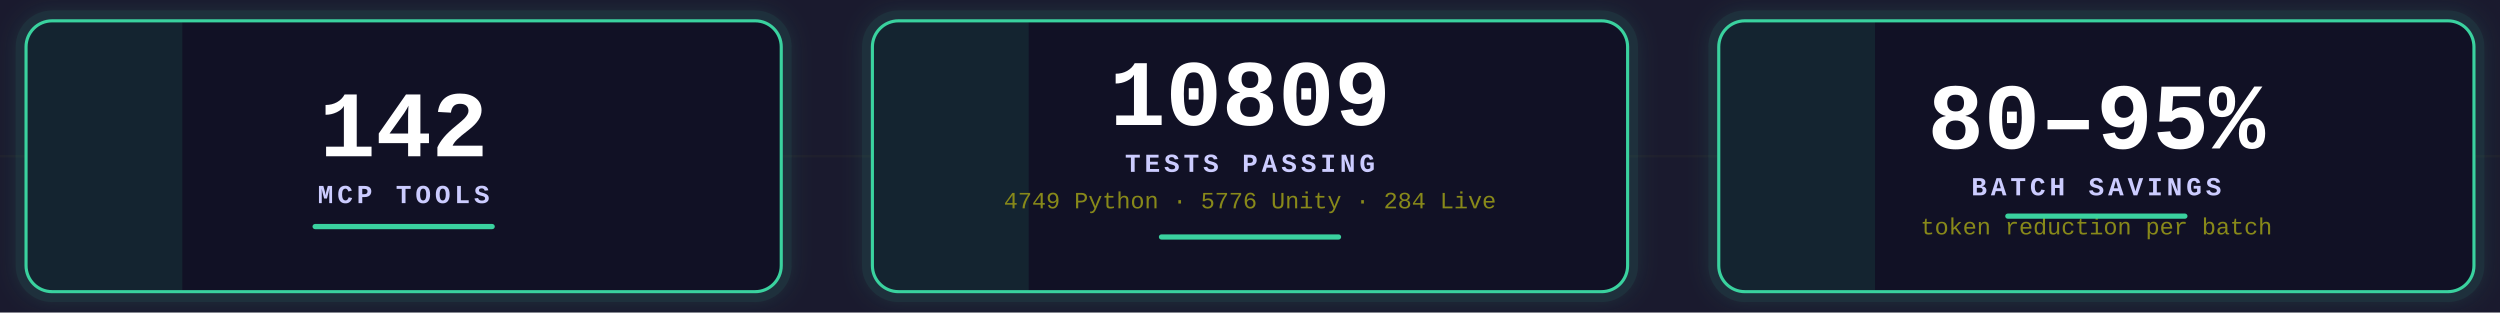
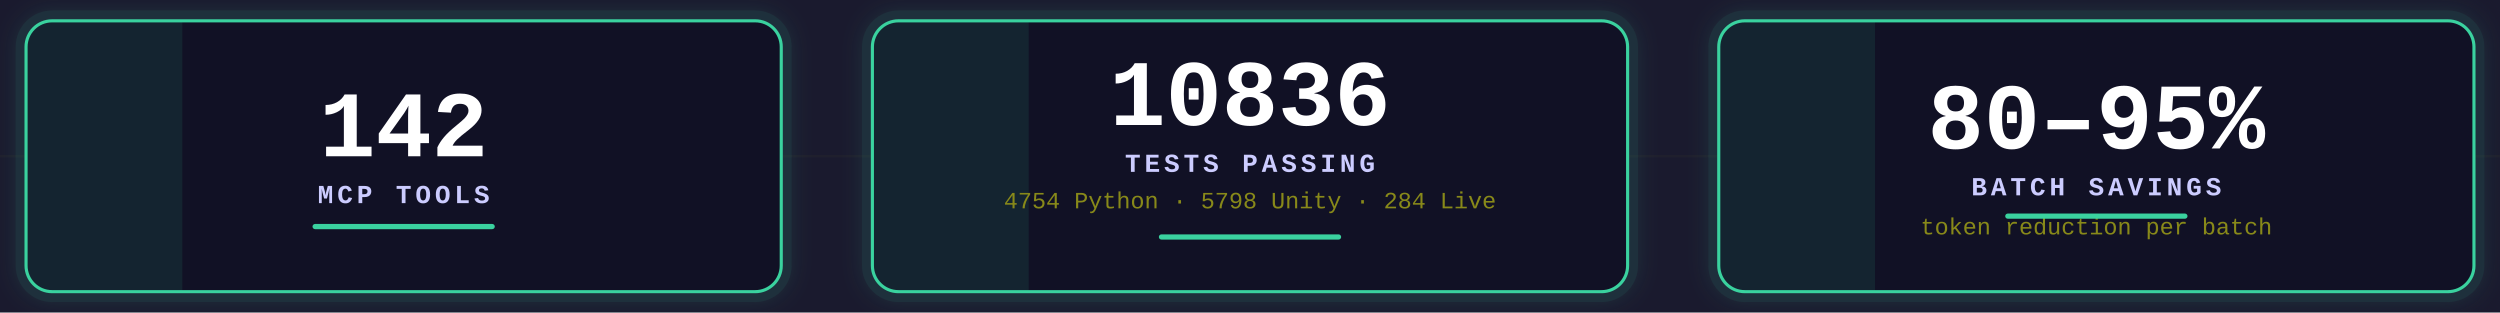
- <svg xmlns="http://www.w3.org/2000/svg" viewBox="0 0 960 120" width="960" height="120" role="img" aria-label="Unity Biome MCP stats: 142 MCP tools, 10809 Tests (4703 Python + 6537 Unity + 284 Live + 4 CLI), 80-95% Batch Savings">
+ <svg xmlns="http://www.w3.org/2000/svg" viewBox="0 0 960 120" width="960" height="120" role="img" aria-label="Unity Biome MCP stats: 142 MCP tools, 10836 Tests (4703 Python + 6537 Unity + 284 Live + 4 CLI), 80-95% Batch Savings">
  <defs>
    <filter id="sg" x="-25%" y="-30%" width="150%" height="160%">
      <feGaussianBlur stdDeviation="4" result="b" />
      <feMerge>
        <feMergeNode in="b" />
        <feMergeNode in="SourceGraphic" />
      </feMerge>
    </filter>
    <clipPath id="c1">
      <rect x="10" y="8" width="290" height="104" rx="10" />
    </clipPath>
    <clipPath id="c2">
      <rect x="335" y="8" width="290" height="104" rx="10" />
    </clipPath>
    <clipPath id="c3">
      <rect x="660" y="8" width="290" height="104" rx="10" />
    </clipPath>
  </defs>
  <rect width="960" height="120" fill="#1a1a2e" />
  <line x1="0" y1="60" x2="960" y2="60" stroke="#888919" stroke-opacity="0.05" stroke-width="1" />
  <rect x="10" y="8" width="290" height="104" rx="10" fill="none" stroke="#3ad29f" stroke-width="8" opacity="0.12" filter="url(#sg)">
    <animate attributeName="opacity" values="0.25;0.7;0.25" dur="3s" repeatCount="indefinite" begin="0s" />
  </rect>
  <rect x="10" y="8" width="290" height="104" rx="10" fill="#111125" />
  <rect x="10" y="8" width="290" height="104" rx="10" fill="none" stroke="#3ad29f" stroke-width="1.2" />
  <g clip-path="url(#c1)">
    <rect x="10" y="8" width="60" height="104" fill="#3ad29f" fill-opacity="0.10">
      <animateTransform attributeName="transform" type="translate" values="-100,0;400,0" dur="3s" repeatCount="indefinite" begin="0s" />
    </rect>
  </g>
  <text x="155" y="60" text-anchor="middle" font-family="ui-monospace,SFMono-Regular,'SF Mono',Menlo,Consolas,'Liberation Mono',monospace" font-size="36" font-weight="700" fill="#ffffff">142</text>
  <text x="155" y="78" text-anchor="middle" font-family="ui-monospace,SFMono-Regular,'SF Mono',Menlo,Consolas,'Liberation Mono',monospace" font-size="10" font-weight="700" fill="#ccccff" letter-spacing="1.5">MCP TOOLS</text>
  <rect x="120" y="86" width="70" height="2" rx="1" fill="#3ad29f">
    <animate attributeName="opacity" values="0.6;1;0.6" dur="2s" repeatCount="indefinite" begin="0s" />
  </rect>
  <rect x="335" y="8" width="290" height="104" rx="10" fill="none" stroke="#3ad29f" stroke-width="8" opacity="0.12" filter="url(#sg)">
    <animate attributeName="opacity" values="0.25;0.7;0.25" dur="3s" repeatCount="indefinite" begin="0.6s" />
  </rect>
  <rect x="335" y="8" width="290" height="104" rx="10" fill="#111125" />
  <rect x="335" y="8" width="290" height="104" rx="10" fill="none" stroke="#3ad29f" stroke-width="1.2" />
  <g clip-path="url(#c2)">
    <rect x="335" y="8" width="60" height="104" fill="#3ad29f" fill-opacity="0.10">
      <animateTransform attributeName="transform" type="translate" values="-100,0;400,0" dur="3s" repeatCount="indefinite" begin="0.5s" />
    </rect>
  </g>
-   <text x="480" y="48" text-anchor="middle" font-family="ui-monospace,SFMono-Regular,'SF Mono',Menlo,Consolas,'Liberation Mono',monospace" font-size="36" font-weight="700" fill="#ffffff">10809</text>
+   <text x="480" y="48" text-anchor="middle" font-family="ui-monospace,SFMono-Regular,'SF Mono',Menlo,Consolas,'Liberation Mono',monospace" font-size="36" font-weight="700" fill="#ffffff">10836</text>
  <text x="480" y="66" text-anchor="middle" font-family="ui-monospace,SFMono-Regular,'SF Mono',Menlo,Consolas,'Liberation Mono',monospace" font-size="10" font-weight="700" fill="#ccccff" letter-spacing="1.5">TESTS PASSING</text>
-   <text x="480" y="80" text-anchor="middle" font-family="ui-monospace,SFMono-Regular,'SF Mono',Menlo,Consolas,'Liberation Mono',monospace" font-size="9" fill="#888919">4749 Python · 5776 Unity · 284 Live</text>
+   <text x="480" y="80" text-anchor="middle" font-family="ui-monospace,SFMono-Regular,'SF Mono',Menlo,Consolas,'Liberation Mono',monospace" font-size="9" fill="#888919">4754 Python · 5798 Unity · 284 Live</text>
  <rect x="445" y="90" width="70" height="2" rx="1" fill="#3ad29f">
    <animate attributeName="opacity" values="0.6;1;0.6" dur="2s" repeatCount="indefinite" begin="0.4s" />
  </rect>
  <rect x="660" y="8" width="290" height="104" rx="10" fill="none" stroke="#3ad29f" stroke-width="8" opacity="0.12" filter="url(#sg)">
    <animate attributeName="opacity" values="0.25;0.7;0.25" dur="3s" repeatCount="indefinite" begin="1.2s" />
  </rect>
  <rect x="660" y="8" width="290" height="104" rx="10" fill="#111125" />
  <rect x="660" y="8" width="290" height="104" rx="10" fill="none" stroke="#3ad29f" stroke-width="1.2" />
  <g clip-path="url(#c3)">
    <rect x="660" y="8" width="60" height="104" fill="#3ad29f" fill-opacity="0.10">
      <animateTransform attributeName="transform" type="translate" values="-100,0;400,0" dur="3s" repeatCount="indefinite" begin="1.0s" />
    </rect>
  </g>
  <text x="805" y="57" text-anchor="middle" font-family="ui-monospace,SFMono-Regular,'SF Mono',Menlo,Consolas,'Liberation Mono',monospace" font-size="36" font-weight="700" fill="#ffffff">80–95%</text>
  <text x="805" y="75" text-anchor="middle" font-family="ui-monospace,SFMono-Regular,'SF Mono',Menlo,Consolas,'Liberation Mono',monospace" font-size="10" font-weight="700" fill="#ccccff" letter-spacing="1.5">BATCH SAVINGS</text>
  <text x="805" y="90" text-anchor="middle" font-family="ui-monospace,SFMono-Regular,'SF Mono',Menlo,Consolas,'Liberation Mono',monospace" font-size="9" fill="#888919">token reduction per batch</text>
  <rect x="770" y="82" width="70" height="2" rx="1" fill="#3ad29f">
    <animate attributeName="opacity" values="0.6;1;0.6" dur="2s" repeatCount="indefinite" begin="0.8s" />
  </rect>
</svg>
